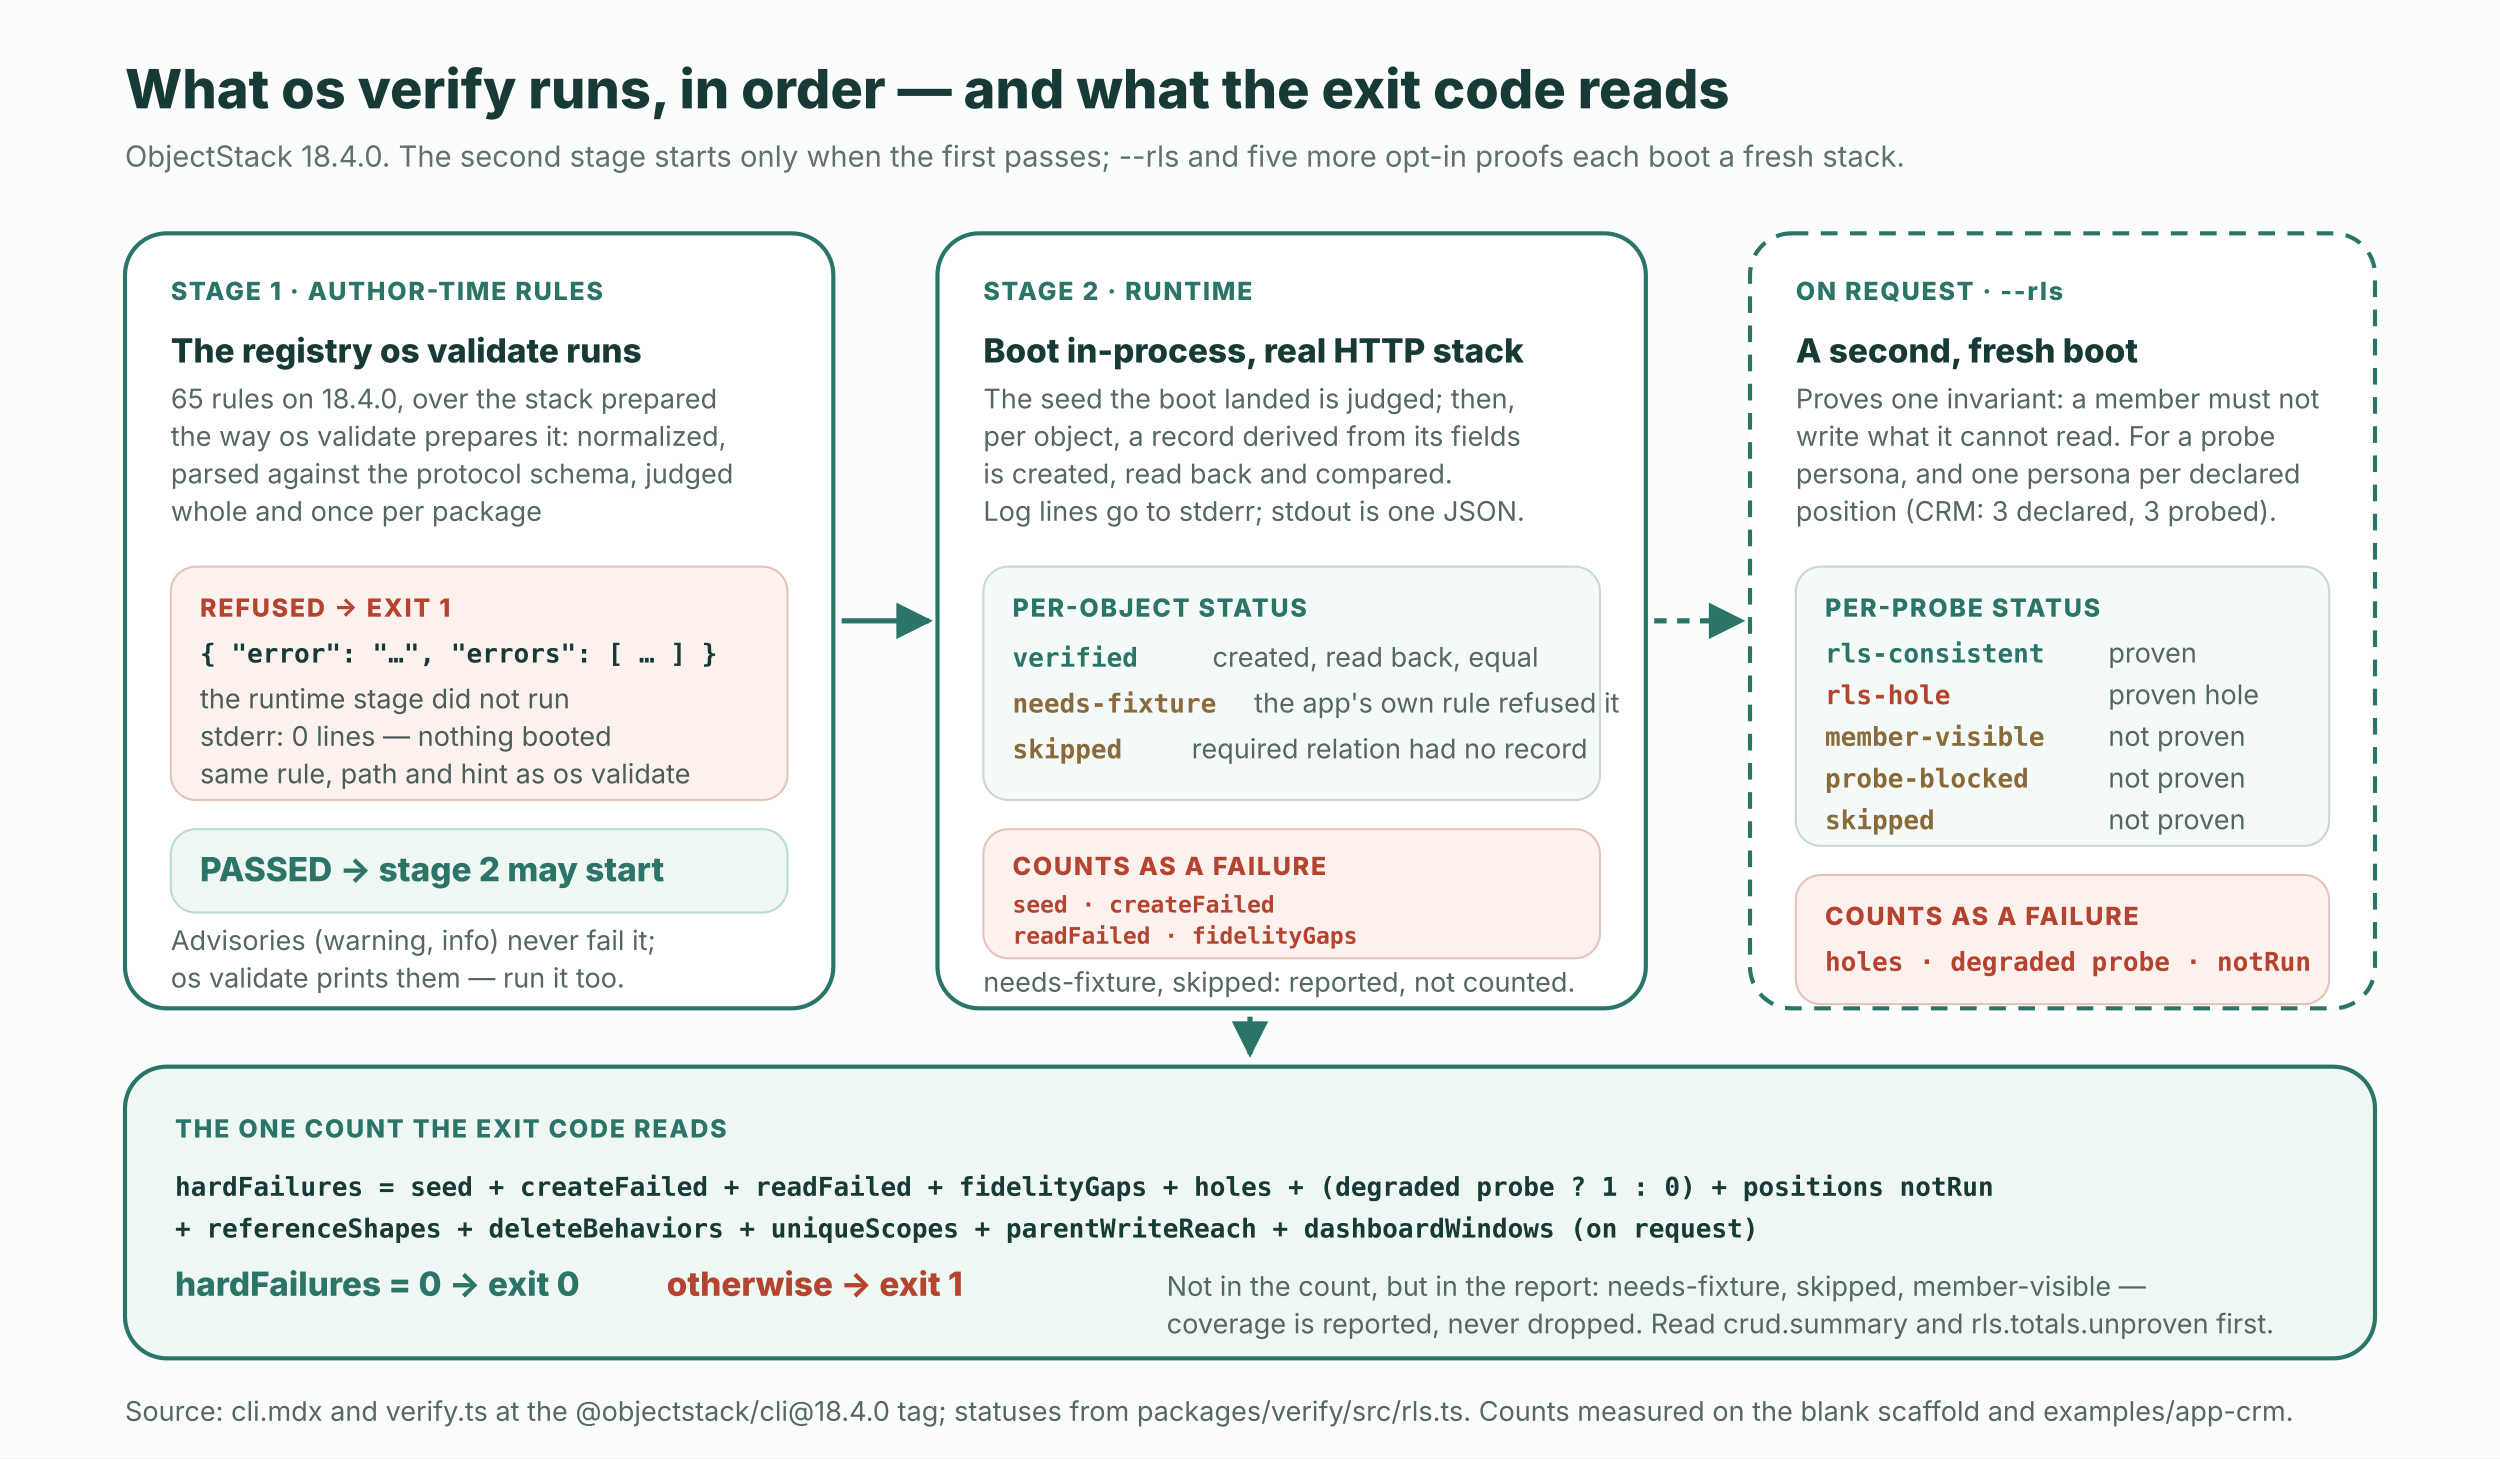
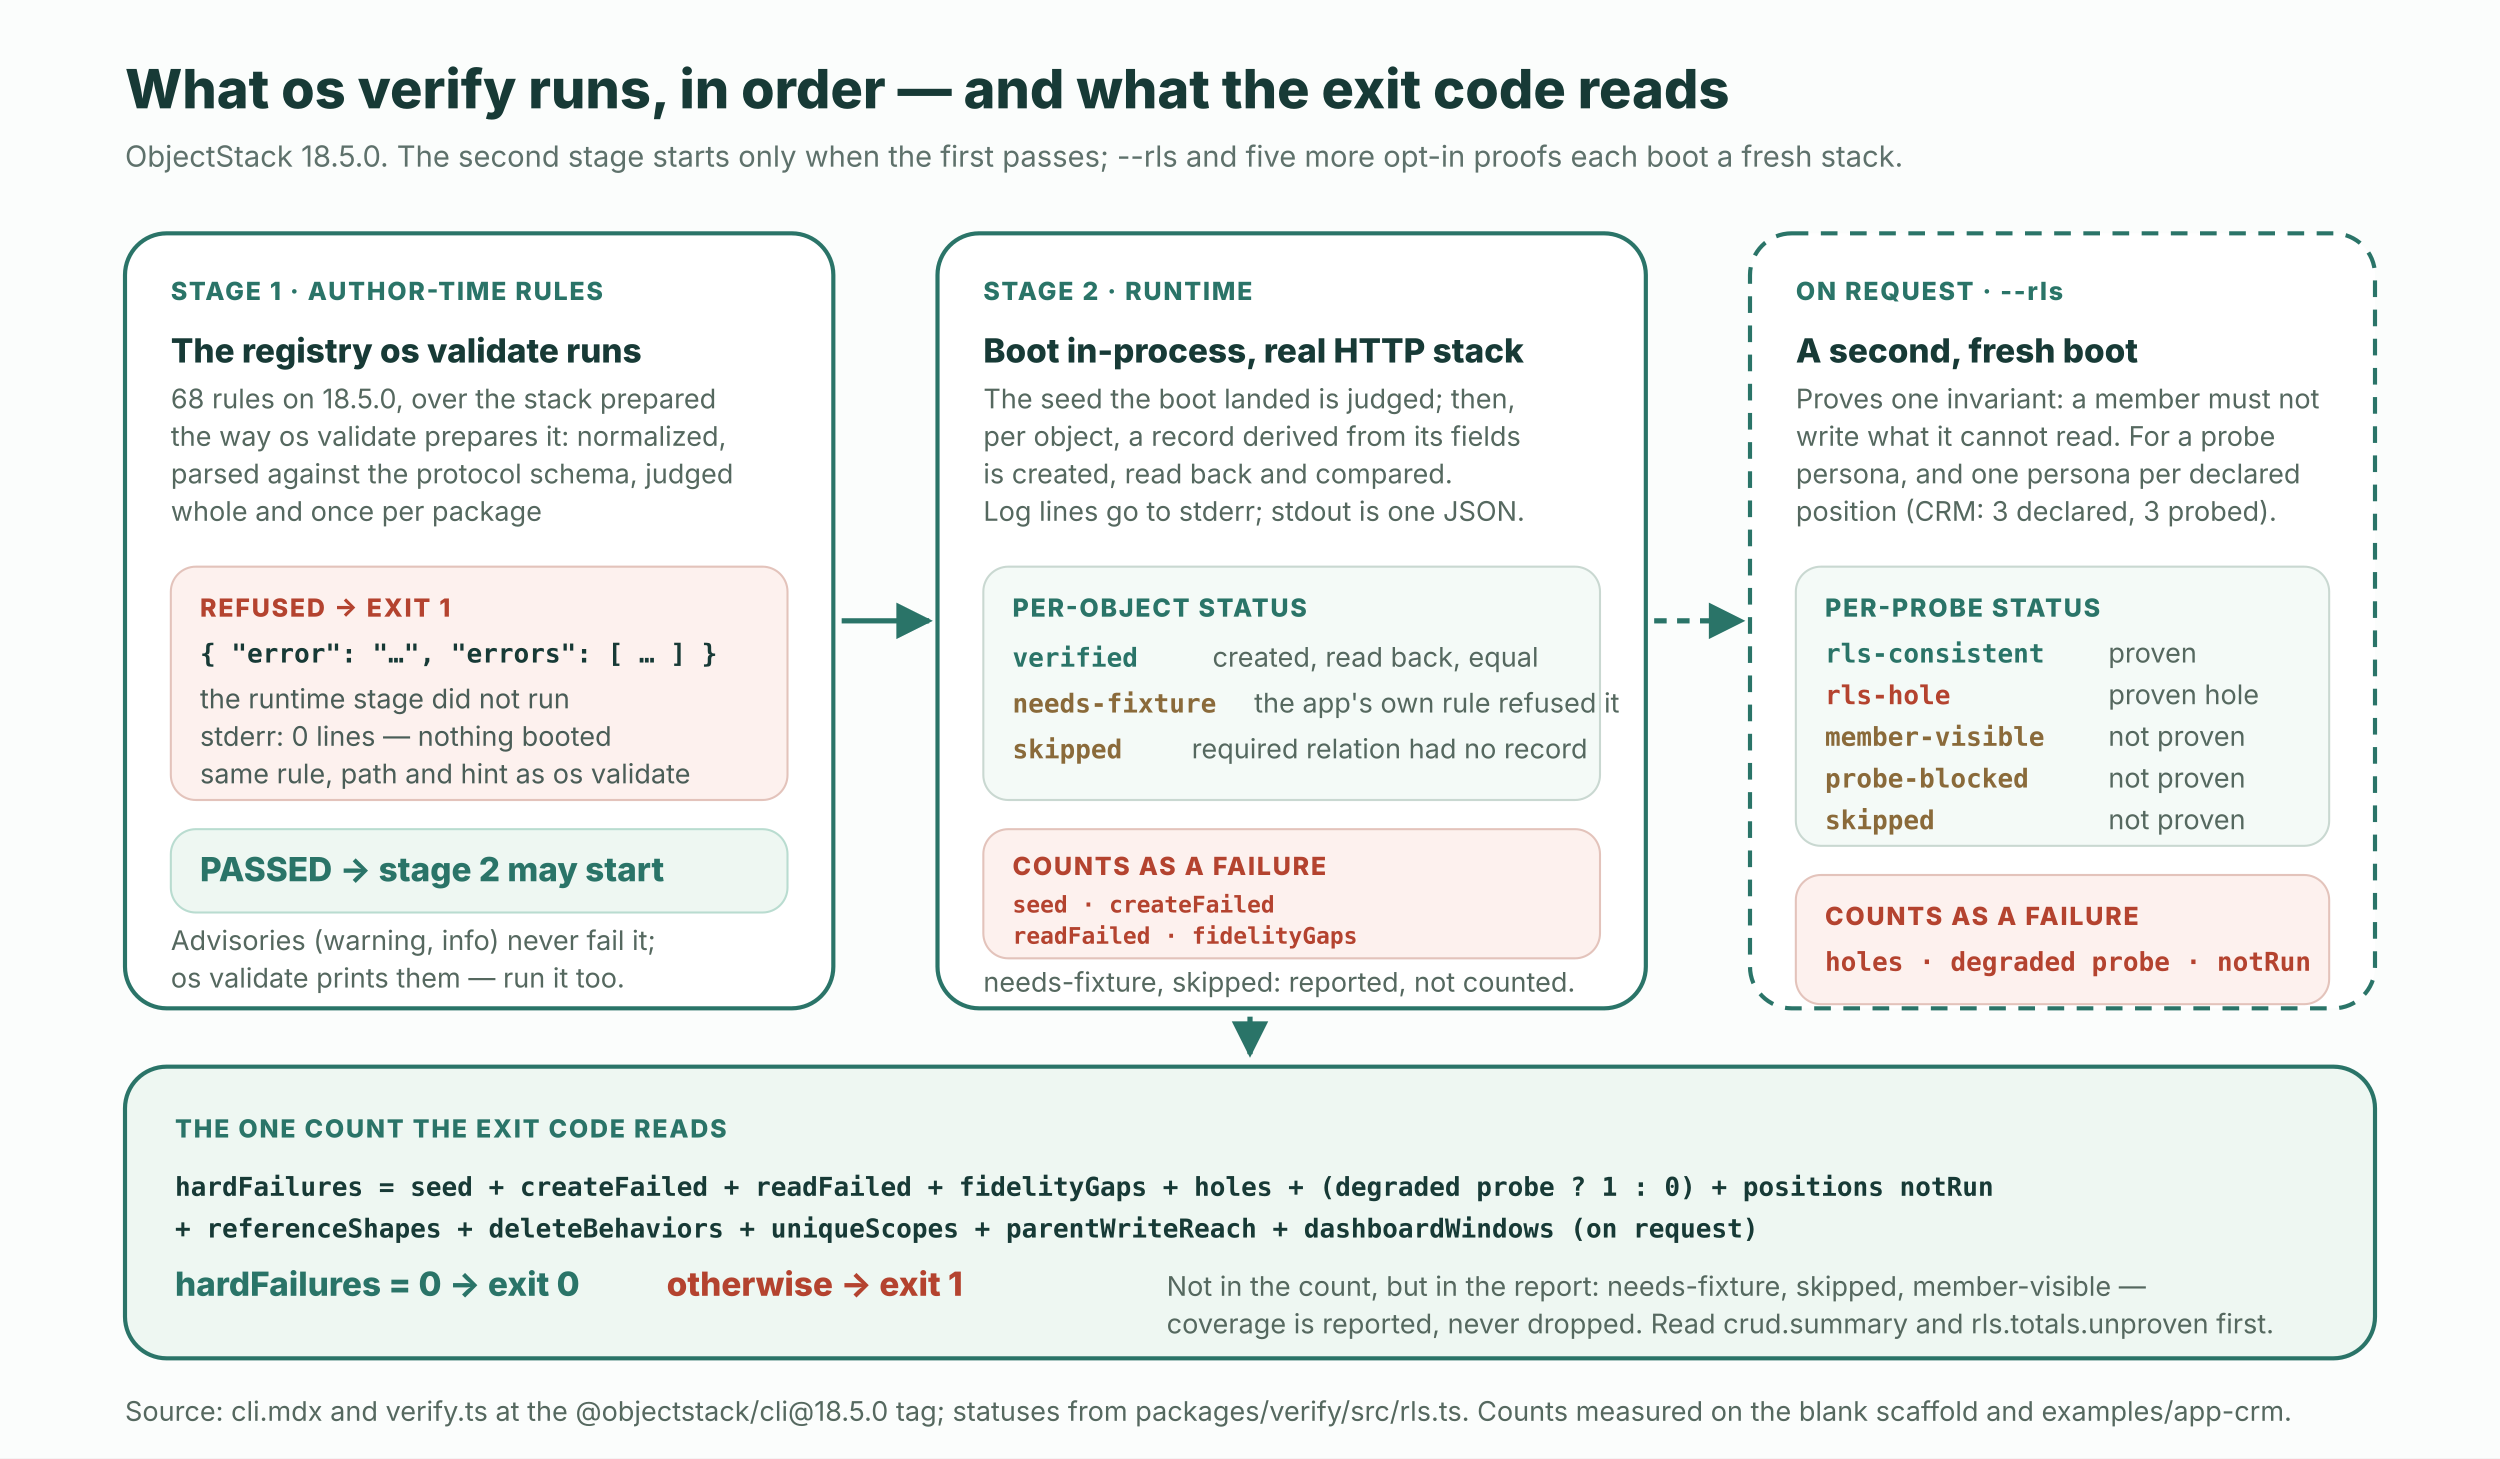
- <svg xmlns="http://www.w3.org/2000/svg" viewBox="0 0 1200 700" role="img" aria-label="What os verify runs on 18.4.0, in order, and what the exit code reads. Stage 1, author-time rules: the registry os validate runs, 65 rules; a refusal exits 1 with error and errors[] on stdout, zero lines on stderr, and the runtime stage does not run. Stage 2, runtime: boot in-process, judge the seed and, per object, derive a record, create it through the real HTTP stack, read it back and compare; dropped seed records and create, read and fidelity failures count. On request, --rls proves a member must not write what it cannot read, for a probe persona and one persona per declared position; rls-consistent and rls-hole are proven, member-visible, probe-blocked and skipped are not. Five more opt-in proof families add their own hardFailures. hardFailures is twelve terms and the exit code is 0 when it is 0; needs-fixture, skipped and member-visible are reported but not counted">
+ <svg xmlns="http://www.w3.org/2000/svg" viewBox="0 0 1200 700" role="img" aria-label="What os verify runs on 18.5.0, in order, and what the exit code reads. Stage 1, author-time rules: the registry os validate runs, 68 rules; a refusal exits 1 with error and errors[] on stdout, zero lines on stderr, and the runtime stage does not run. Stage 2, runtime: boot in-process, judge the seed and, per object, derive a record, create it through the real HTTP stack, read it back and compare; dropped seed records and create, read and fidelity failures count. On request, --rls proves a member must not write what it cannot read, for a probe persona and one persona per declared position; rls-consistent and rls-hole are proven, member-visible, probe-blocked and skipped are not. Five more opt-in proof families add their own hardFailures. hardFailures is twelve terms and the exit code is 0 when it is 0; needs-fixture, skipped and member-visible are reported but not counted">
  <defs>
    <marker id="arr" viewBox="0 0 10 10" refX="9" refY="5" markerWidth="7" markerHeight="7" orient="auto-start-reverse">
      <path d="M0 0 L10 5 L0 10 z" fill="#2a7468" />
    </marker>
    <marker id="arrRed" viewBox="0 0 10 10" refX="9" refY="5" markerWidth="7" markerHeight="7" orient="auto-start-reverse">
      <path d="M0 0 L10 5 L0 10 z" fill="#b4432f" />
    </marker>
    <style>
      text{font-family:-apple-system,BlinkMacSystemFont,"Segoe UI",sans-serif;fill:#173a36}
      .h{font-size:26px;font-weight:780}
      .note{font-size:14px;fill:#5e716b}
      .cap{font-size:12px;font-weight:780;letter-spacing:.07em;fill:#2a7468}
      .label{font-size:16px;font-weight:760}
      .small{font-size:13px;fill:#55685f}
      .mono{font-family:ui-monospace,SFMono-Regular,Menlo,monospace;font-size:12.5px;font-weight:600;fill:#173a36}
      .ok{fill:#2a7468}
      .red{fill:#b4432f}
      .amber{fill:#8a6a3a}
    </style>
  </defs>
  <rect width="1200" height="700" fill="#fbfdfc" />
  <text x="60" y="52" class="h">What os verify runs, in order — and what the exit code reads</text>
-   <text x="60" y="80" class="note">ObjectStack 18.4.0. The second stage starts only when the first passes; --rls and five more opt-in proofs each boot a fresh stack.</text>
+   <text x="60" y="80" class="note">ObjectStack 18.5.0. The second stage starts only when the first passes; --rls and five more opt-in proofs each boot a fresh stack.</text>
  <g transform="translate(60 112)">
    <rect width="340" height="372" rx="20" fill="#ffffff" stroke="#2a7468" stroke-width="2" />
    <text x="22" y="32" class="cap">STAGE 1 · AUTHOR-TIME RULES</text>
    <text x="22" y="62" class="label">The registry os validate runs</text>
-     <text x="22" y="84" class="small">65 rules on 18.4.0, over the stack prepared</text>
+     <text x="22" y="84" class="small">68 rules on 18.5.0, over the stack prepared</text>
    <text x="22" y="102" class="small">the way os validate prepares it: normalized,</text>
    <text x="22" y="120" class="small">parsed against the protocol schema, judged</text>
    <text x="22" y="138" class="small">whole and once per package</text>
    <g transform="translate(22 160)">
      <rect width="296" height="112" rx="12" fill="#fdf1ee" stroke="#e3c3bb" />
      <text x="14" y="24" class="cap red">REFUSED → EXIT 1</text>
      <text x="14" y="46" class="mono">{ "error": "…", "errors": [ … ] }</text>
      <text x="14" y="68" class="small" style="fill:#4a5d57">the runtime stage did not run</text>
      <text x="14" y="86" class="small" style="fill:#4a5d57">stderr: 0 lines — nothing booted</text>
      <text x="14" y="104" class="small" style="fill:#4a5d57">same rule, path and hint as os validate</text>
    </g>
    <g transform="translate(22 286)">
      <rect width="296" height="40" rx="12" fill="#eef7f2" stroke="#b9dcd0" />
      <text x="14" y="25" class="label ok">PASSED → stage 2 may start</text>
    </g>
    <text x="22" y="344" class="small">Advisories (warning, info) never fail it;</text>
    <text x="22" y="362" class="small">os validate prints them — run it too.</text>
  </g>
  <line x1="404" y1="298" x2="446" y2="298" stroke="#2a7468" stroke-width="2.5" marker-end="url(#arr)" />
  <g transform="translate(450 112)">
    <rect width="340" height="372" rx="20" fill="#ffffff" stroke="#2a7468" stroke-width="2" />
    <text x="22" y="32" class="cap">STAGE 2 · RUNTIME</text>
    <text x="22" y="62" class="label">Boot in-process, real HTTP stack</text>
    <text x="22" y="84" class="small">The seed the boot landed is judged; then,</text>
    <text x="22" y="102" class="small">per object, a record derived from its fields</text>
    <text x="22" y="120" class="small">is created, read back and compared.</text>
    <text x="22" y="138" class="small">Log lines go to stderr; stdout is one JSON.</text>
    <g transform="translate(22 160)">
      <rect width="296" height="112" rx="12" fill="#f4faf7" stroke="#c9d8d1" />
      <text x="14" y="24" class="cap">PER-OBJECT STATUS</text>
      <text x="14" y="48" class="mono ok">verified</text>
      <text x="110" y="48" class="small">created, read back, equal</text>
      <text x="14" y="70" class="mono amber">needs-fixture</text>
      <text x="130" y="70" class="small">the app's own rule refused it</text>
      <text x="14" y="92" class="mono amber">skipped</text>
      <text x="100" y="92" class="small">required relation had no record</text>
    </g>
    <g transform="translate(22 286)">
      <rect width="296" height="62" rx="12" fill="#fdf1ee" stroke="#e3c3bb" />
      <text x="14" y="22" class="cap red">COUNTS AS A FAILURE</text>
      <text x="14" y="40" class="mono red" style="font-size:11px">seed · createFailed</text>
      <text x="14" y="55" class="mono red" style="font-size:11px">readFailed · fidelityGaps</text>
    </g>
    <text x="22" y="364" class="small">needs-fixture, skipped: reported, not counted.</text>
  </g>
  <line x1="794" y1="298" x2="836" y2="298" stroke="#2a7468" stroke-width="2.5" stroke-dasharray="6 5" marker-end="url(#arr)" />
  <g transform="translate(840 112)">
    <rect width="300" height="372" rx="20" fill="#ffffff" stroke="#2a7468" stroke-width="2" stroke-dasharray="8 6" />
    <text x="22" y="32" class="cap">ON REQUEST · --rls</text>
    <text x="22" y="62" class="label">A second, fresh boot</text>
    <text x="22" y="84" class="small">Proves one invariant: a member must not</text>
    <text x="22" y="102" class="small">write what it cannot read. For a probe</text>
    <text x="22" y="120" class="small">persona, and one persona per declared</text>
    <text x="22" y="138" class="small">position (CRM: 3 declared, 3 probed).</text>
    <g transform="translate(22 160)">
      <rect width="256" height="134" rx="12" fill="#f4faf7" stroke="#c9d8d1" />
      <text x="14" y="24" class="cap">PER-PROBE STATUS</text>
      <text x="14" y="46" class="mono ok">rls-consistent</text>
      <text x="150" y="46" class="small">proven</text>
      <text x="14" y="66" class="mono red">rls-hole</text>
      <text x="150" y="66" class="small">proven hole</text>
      <text x="14" y="86" class="mono amber">member-visible</text>
      <text x="150" y="86" class="small">not proven</text>
      <text x="14" y="106" class="mono amber">probe-blocked</text>
      <text x="150" y="106" class="small">not proven</text>
      <text x="14" y="126" class="mono amber">skipped</text>
      <text x="150" y="126" class="small">not proven</text>
    </g>
    <g transform="translate(22 308)">
      <rect width="256" height="62" rx="12" fill="#fdf1ee" stroke="#e3c3bb" />
      <text x="14" y="24" class="cap red">COUNTS AS A FAILURE</text>
      <text x="14" y="46" class="mono red">holes · degraded probe · notRun</text>
    </g>
  </g>
  <line x1="600" y1="488" x2="600" y2="506" stroke="#2a7468" stroke-width="2.5" marker-end="url(#arr)" />
  <g transform="translate(60 512)">
    <rect width="1080" height="140" rx="20" fill="#eef7f2" stroke="#2a7468" stroke-width="2" />
    <text x="24" y="34" class="cap">THE ONE COUNT THE EXIT CODE READS</text>
    <text x="24" y="62" class="mono">hardFailures = seed + createFailed + readFailed + fidelityGaps + holes + (degraded probe ? 1 : 0) + positions notRun</text>
    <text x="24" y="82" class="mono">  + referenceShapes + deleteBehaviors + uniqueScopes + parentWriteReach + dashboardWindows   (on request)</text>
    <text x="24" y="110" class="label ok">hardFailures = 0 → exit 0</text>
    <text x="260" y="110" class="label red">otherwise → exit 1</text>
    <text x="500" y="110" class="small">Not in the count, but in the report: needs-fixture, skipped, member-visible —</text>
    <text x="500" y="128" class="small">coverage is reported, never dropped. Read crud.summary and rls.totals.unproven first.</text>
  </g>
-   <text x="60" y="682" class="small">Source: cli.mdx and verify.ts at the @objectstack/cli@18.4.0 tag; statuses from packages/verify/src/rls.ts. Counts measured on the blank scaffold and examples/app-crm.</text>
+   <text x="60" y="682" class="small">Source: cli.mdx and verify.ts at the @objectstack/cli@18.5.0 tag; statuses from packages/verify/src/rls.ts. Counts measured on the blank scaffold and examples/app-crm.</text>
</svg>
